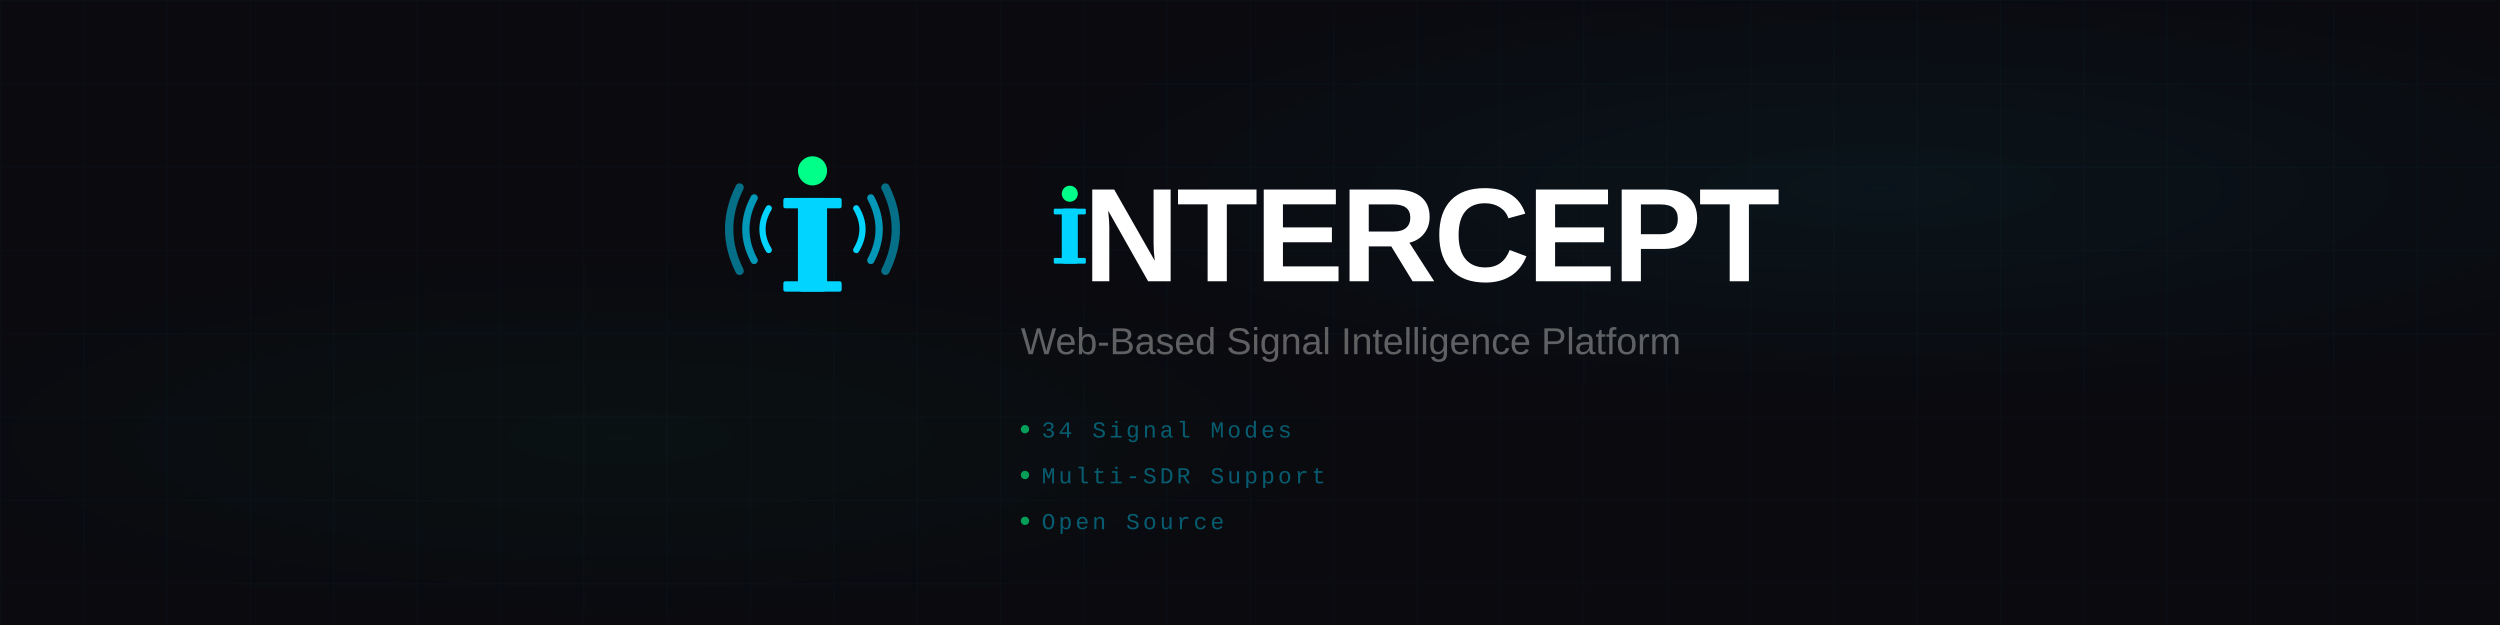
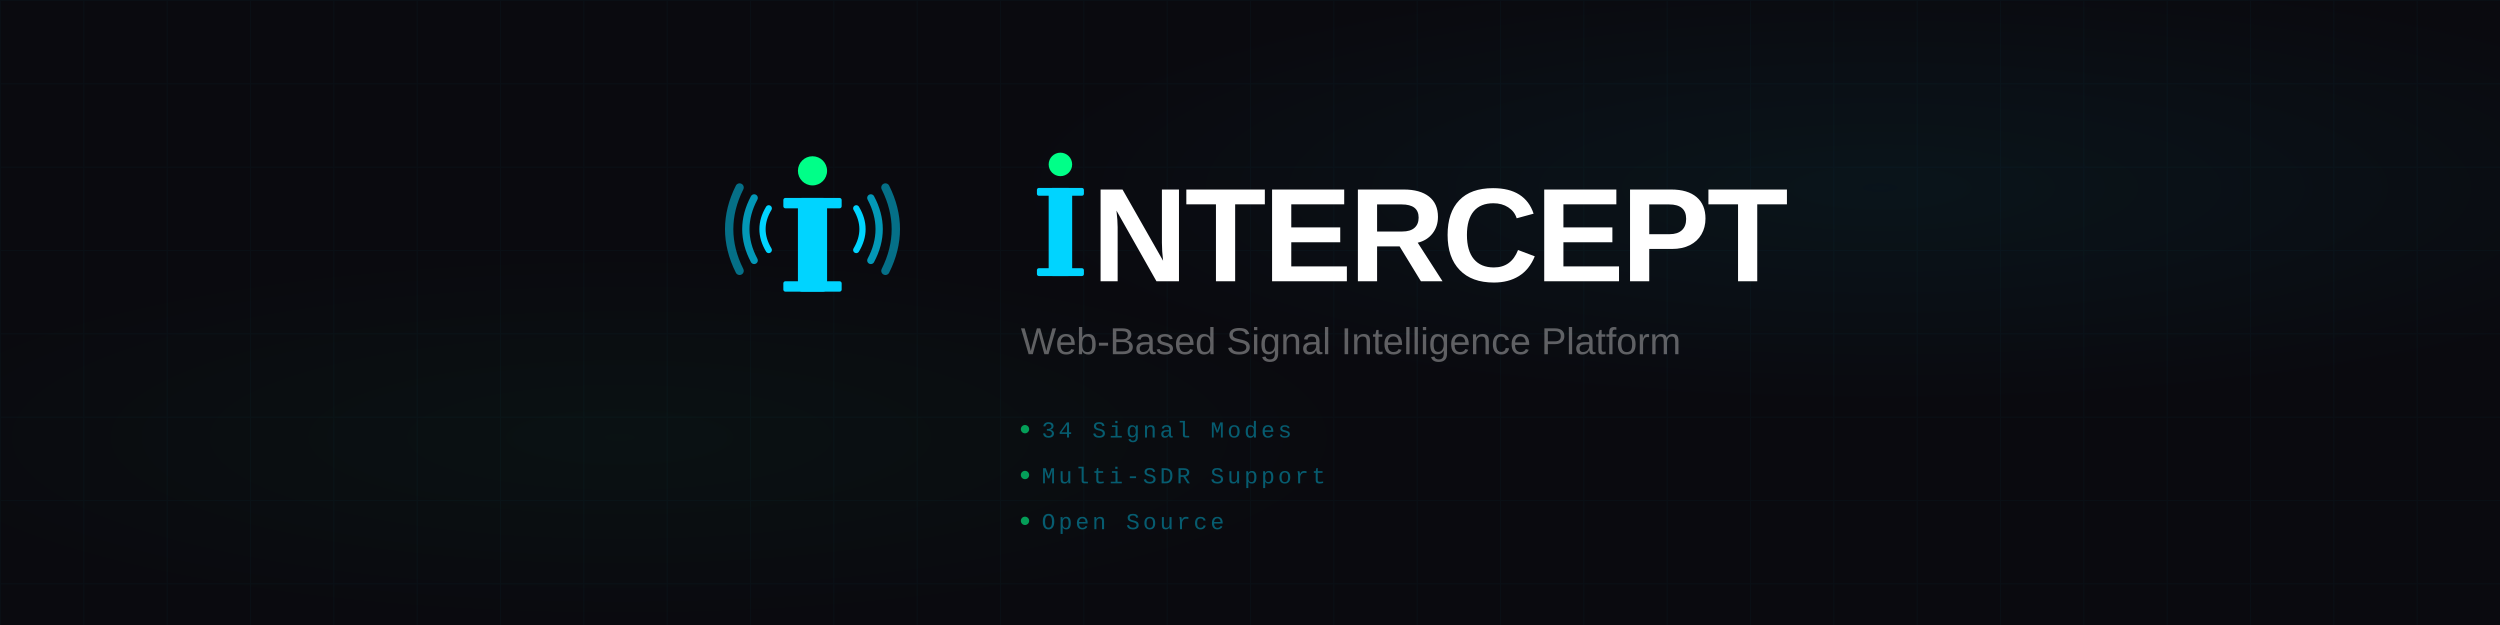
<svg xmlns="http://www.w3.org/2000/svg" viewBox="0 0 1200 300" width="1200" height="300">
  <defs>
    <pattern id="grid" width="40" height="40" patternUnits="userSpaceOnUse">
      <path d="M 40 0 L 0 0 0 40" fill="none" stroke="rgba(0,212,255,0.025)" stroke-width="1" />
    </pattern>
    <radialGradient id="glow1" cx="75%" cy="30%" r="35%">
      <stop offset="0%" stop-color="#00d4ff" stop-opacity="0.05" />
      <stop offset="100%" stop-color="#00d4ff" stop-opacity="0" />
    </radialGradient>
    <radialGradient id="glow2" cx="25%" cy="70%" r="30%">
      <stop offset="0%" stop-color="#00ff88" stop-opacity="0.03" />
      <stop offset="100%" stop-color="#00ff88" stop-opacity="0" />
    </radialGradient>
  </defs>
  <rect width="1200" height="300" fill="#0a0a0f" />
  <rect width="1200" height="300" fill="url(#grid)" />
  <rect width="1200" height="300" fill="url(#glow1)" />
  <rect width="1200" height="300" fill="url(#glow2)" />
  <g transform="translate(340, 60) scale(1.0)">
    <path d="M15 30 Q5 50, 15 70" stroke="#00d4ff" stroke-width="4" fill="none" stroke-linecap="round" opacity="0.5" />
    <path d="M22 35 Q14 50, 22 65" stroke="#00d4ff" stroke-width="3.5" fill="none" stroke-linecap="round" opacity="0.7" />
    <path d="M29 40 Q23 50, 29 60" stroke="#00d4ff" stroke-width="3" fill="none" stroke-linecap="round" />
    <path d="M85 30 Q95 50, 85 70" stroke="#00d4ff" stroke-width="4" fill="none" stroke-linecap="round" opacity="0.5" />
    <path d="M78 35 Q86 50, 78 65" stroke="#00d4ff" stroke-width="3.5" fill="none" stroke-linecap="round" opacity="0.7" />
    <path d="M71 40 Q77 50, 71 60" stroke="#00d4ff" stroke-width="3" fill="none" stroke-linecap="round" />
    <circle cx="50" cy="22" r="7" fill="#00ff88" />
    <rect x="43" y="35" width="14" height="45" rx="2" fill="#00d4ff" />
    <rect x="36" y="35" width="28" height="5" rx="1" fill="#00d4ff" />
    <rect x="36" y="75" width="28" height="5" rx="1" fill="#00d4ff" />
  </g>
-   <g transform="translate(486, 82) scale(0.55)">
-     <circle cx="50" cy="20" r="7" fill="#00ff88" />
-     <rect x="43" y="33" width="14" height="48" rx="2" fill="#00d4ff" />
-     <rect x="36" y="33" width="28" height="5" rx="1" fill="#00d4ff" />
-     <rect x="36" y="76" width="28" height="5" rx="1" fill="#00d4ff" />
+   <g transform="translate(462, 62) scale(0.94)">
+     <circle cx="50" cy="18" r="6" fill="#00ff88" />
+     <rect x="44" y="30" width="12" height="45" rx="2" fill="#00d4ff" />
+     <rect x="38" y="30" width="24" height="4" rx="1" fill="#00d4ff" />
+     <rect x="38" y="71" width="24" height="4" rx="1" fill="#00d4ff" />
  </g>
-   <text x="520" y="135" font-family="'Segoe UI','Helvetica Neue',Arial,sans-serif" font-size="64" font-weight="800" letter-spacing="-1.5" fill="white">NTERCEPT</text>
+   <text x="524" y="135" font-family="'Segoe UI','Helvetica Neue',Arial,sans-serif" font-size="64" font-weight="800" letter-spacing="-1.5" fill="white">NTERCEPT</text>
  <text x="490" y="170" font-family="'Segoe UI','Helvetica Neue',Arial,sans-serif" font-size="18" font-weight="300" fill="rgba(255,255,255,0.35)">
    Web-Based Signal Intelligence Platform
  </text>
  <g font-family="'Courier New',monospace" font-size="11" fill="rgba(0,212,255,0.4)" letter-spacing="1.5">
    <circle cx="492" cy="206" r="2" fill="#00ff88" opacity="0.6" />
    <text x="500" y="210">34 Signal Modes</text>
    <circle cx="492" cy="228" r="2" fill="#00ff88" opacity="0.6" />
    <text x="500" y="232">Multi-SDR Support</text>
    <circle cx="492" cy="250" r="2" fill="#00ff88" opacity="0.6" />
    <text x="500" y="254">Open Source</text>
  </g>
</svg>
